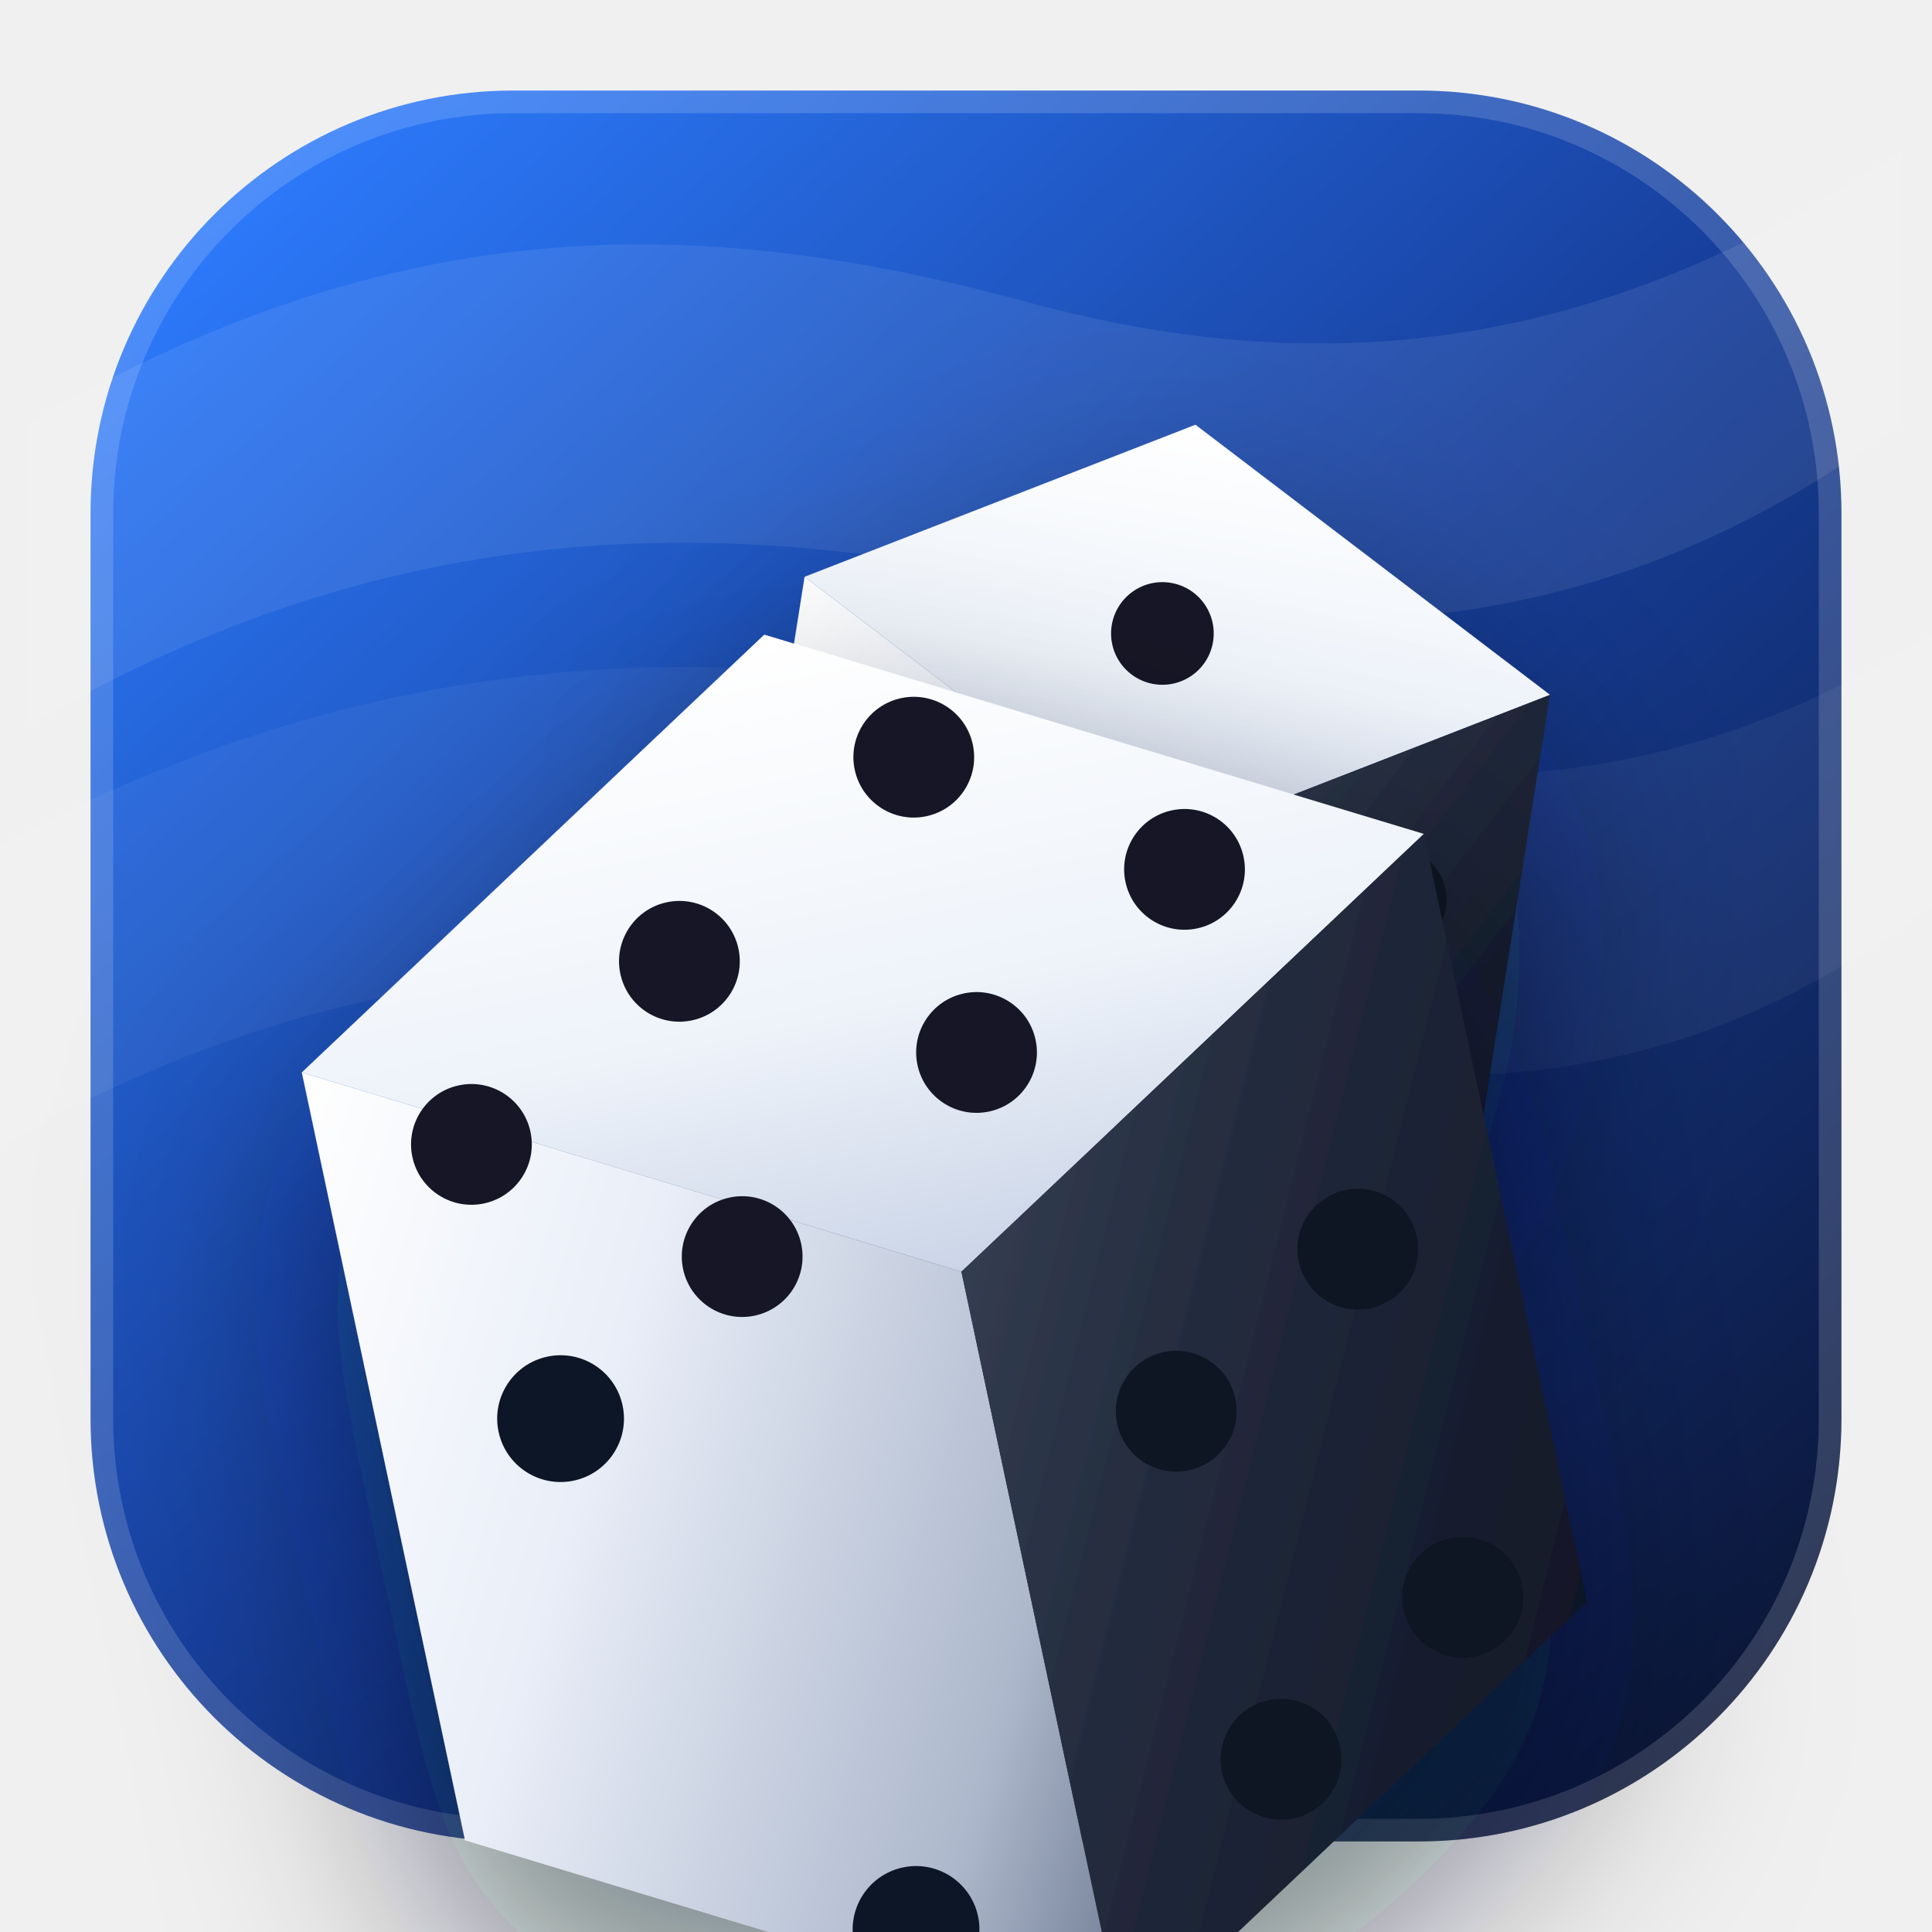
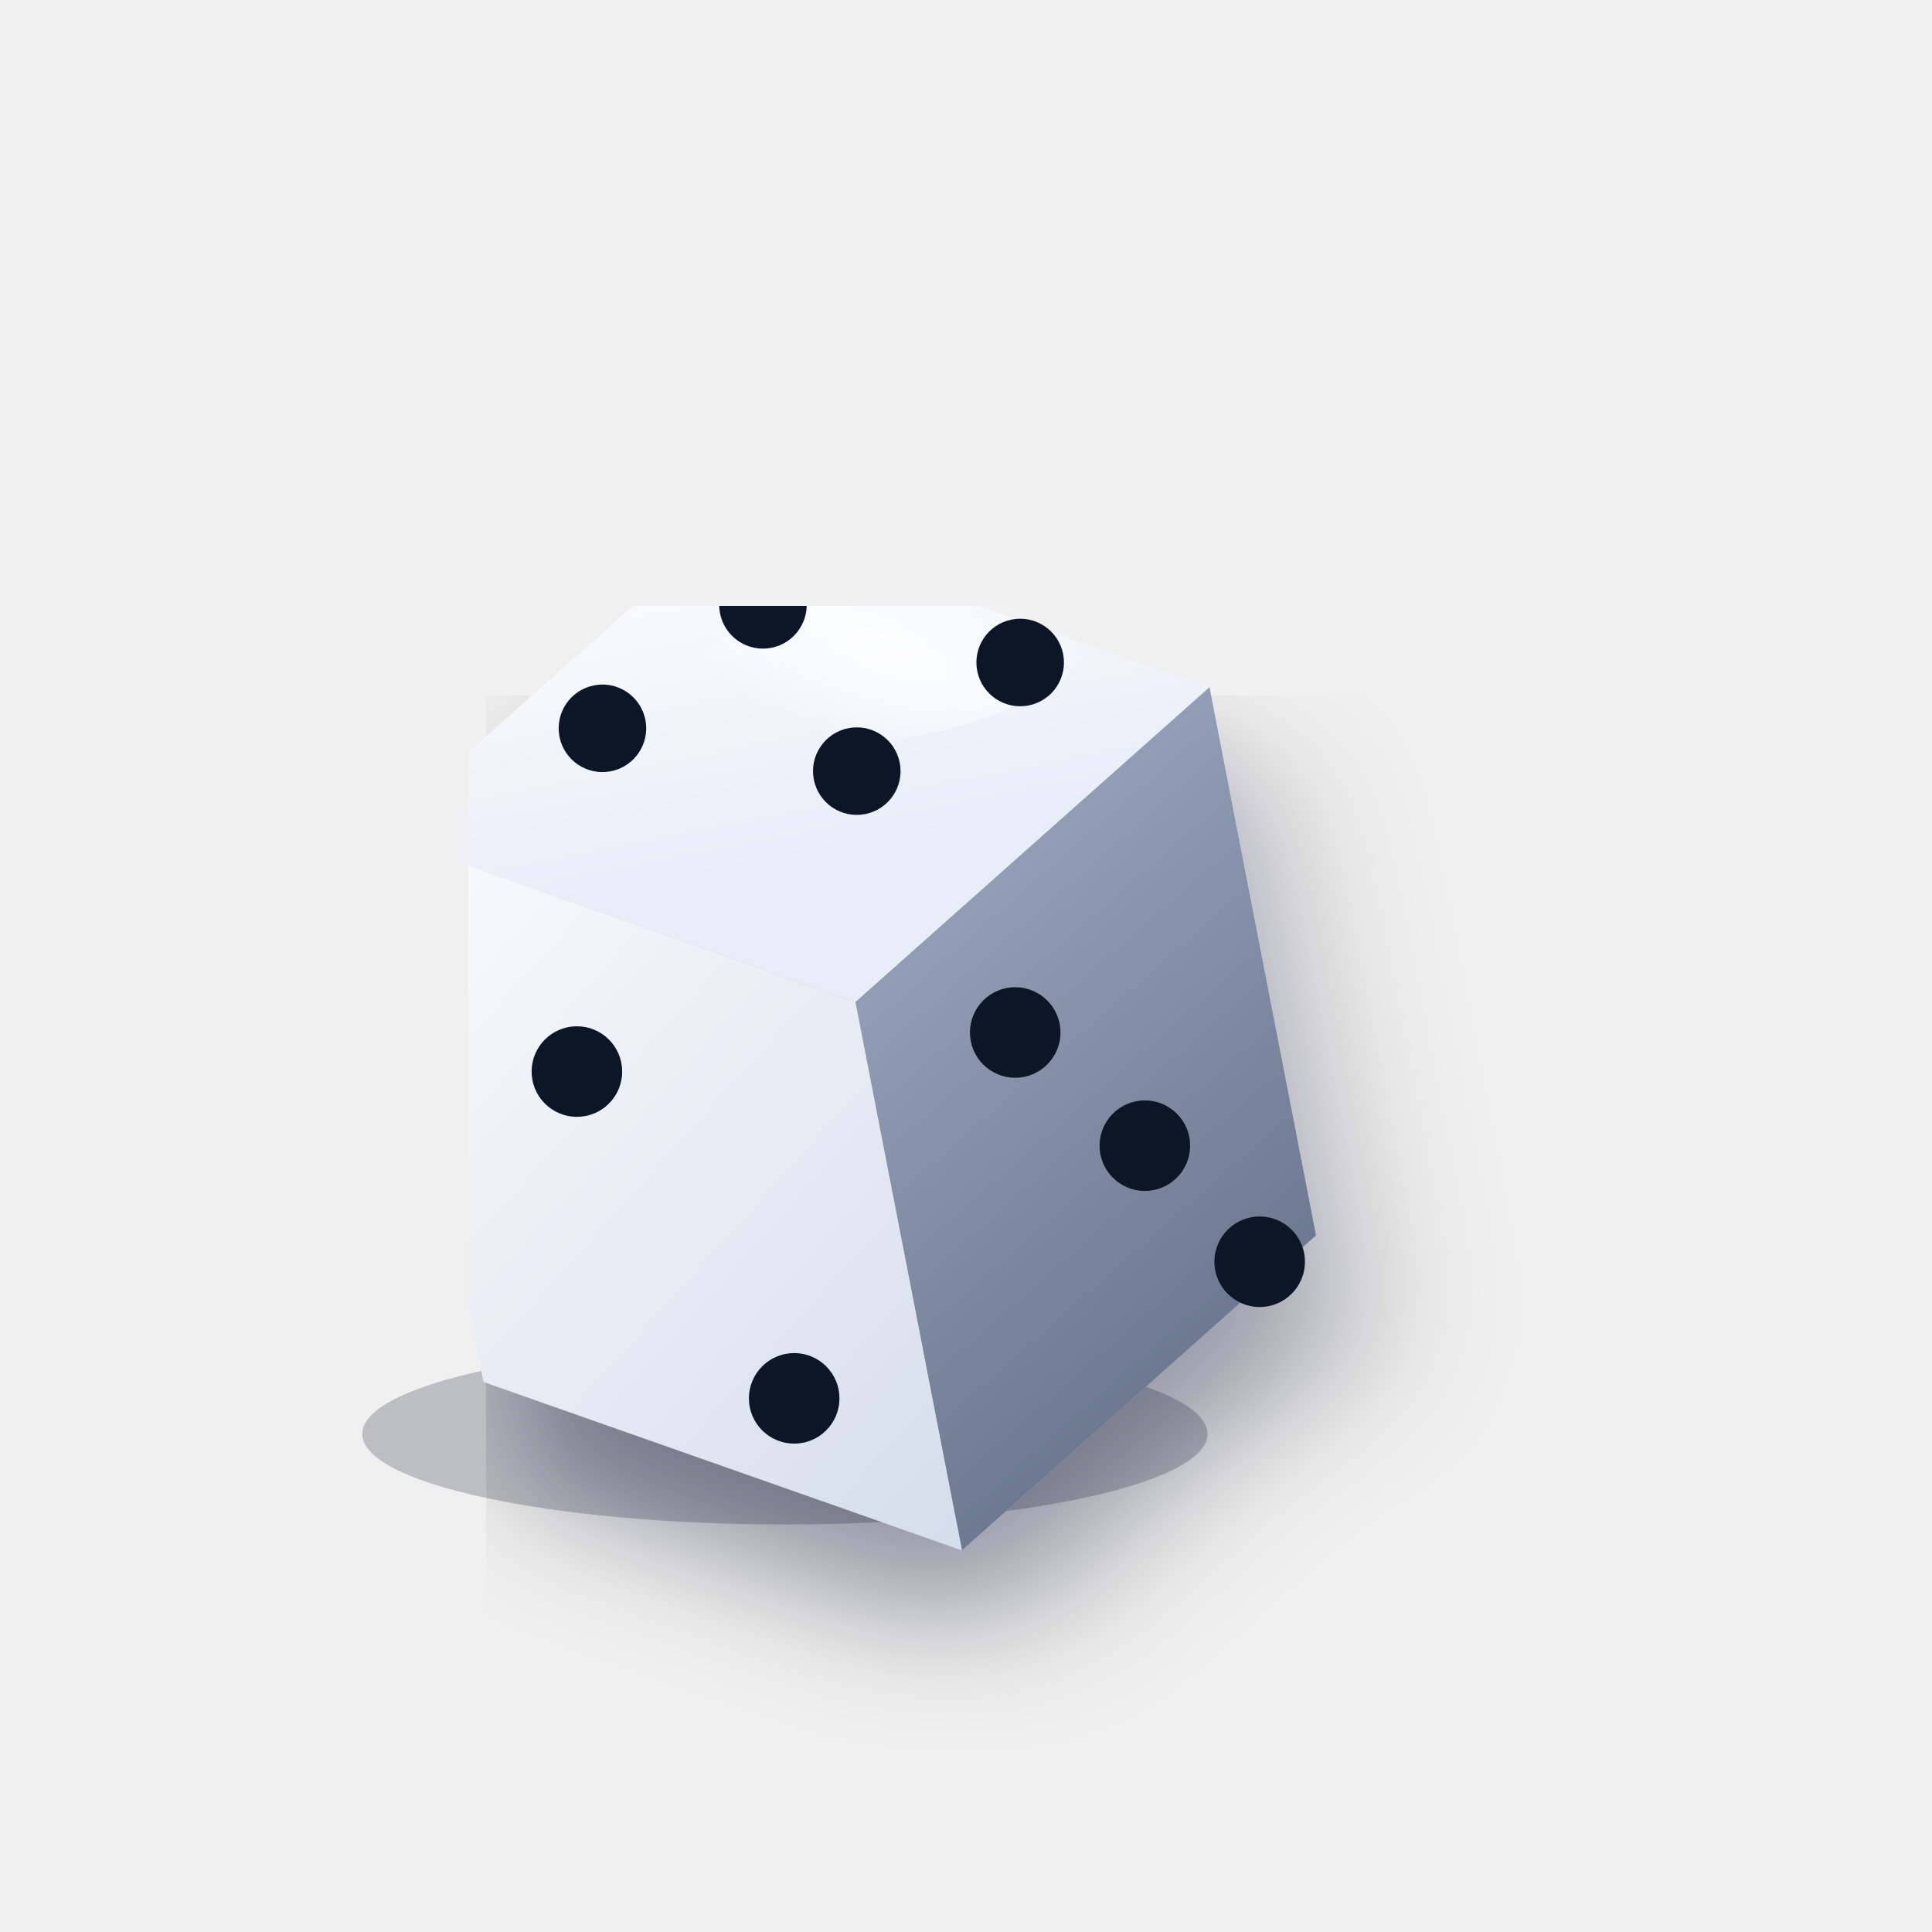
<svg xmlns="http://www.w3.org/2000/svg" width="128" height="128" viewBox="0 0 128 128" fill="none">
  <defs>
-     <linearGradient id="tileBg" x1="14" y1="10" x2="112" y2="118" gradientUnits="userSpaceOnUse">
-       <stop stop-color="#2D7CFF" />
-       <stop offset="0.5" stop-color="#173F9C" />
-       <stop offset="1" stop-color="#0B1637" />
+     <linearGradient id="if1" x1="6" y1="8" x2="54" y2="72" gradientUnits="userSpaceOnUse">
+       <stop stop-color="#FFFFFF" />
+       <stop offset="1" stop-color="#CED8E9" />
    </linearGradient>
-     <linearGradient id="miniFront" x1="0" y1="0" x2="1" y2="1">
+     <linearGradient id="it1" x1="30" y1="0" x2="30" y2="28" gradientUnits="userSpaceOnUse">
      <stop stop-color="#FFFFFF" />
-       <stop offset="0.36" stop-color="#E9EEF8" />
-       <stop offset="0.8" stop-color="#ADB8CC" />
-       <stop offset="1" stop-color="#6E7A92" />
+       <stop offset="1" stop-color="#E8EEF8" />
    </linearGradient>
-     <linearGradient id="miniTop" x1="0.5" y1="0" x2="0.5" y2="1">
+     <linearGradient id="is1" x1="40" y1="22" x2="68" y2="70" gradientUnits="userSpaceOnUse">
+       <stop stop-color="#9CA8BF" />
+       <stop offset="1" stop-color="#5C6981" />
+     </linearGradient>
+     <linearGradient id="if2" x1="4" y1="4" x2="38" y2="50" gradientUnits="userSpaceOnUse">
      <stop stop-color="#FFFFFF" />
-       <stop offset="0.58" stop-color="#EEF3FA" />
-       <stop offset="1" stop-color="#CBD5E7" />
+       <stop offset="1" stop-color="#D5DEEC" />
    </linearGradient>
-     <linearGradient id="miniSide" x1="0" y1="0" x2="1" y2="1">
-       <stop stop-color="#3D475C" />
-       <stop offset="0.42" stop-color="#222A3C" />
-       <stop offset="1" stop-color="#0B1120" />
+     <linearGradient id="it2" x1="20" y1="0" x2="20" y2="20" gradientUnits="userSpaceOnUse">
+       <stop stop-color="#FFFFFF" />
+       <stop offset="1" stop-color="#E6EDF7" />
    </linearGradient>
-     <filter id="miniShadow" x="-30%" y="-30%" width="160%" height="160%">
-       <feDropShadow dx="0" dy="8" stdDeviation="8" flood-color="#070F20" flood-opacity="0.5" />
+     <linearGradient id="is2" x1="28" y1="16" x2="46" y2="48" gradientUnits="userSpaceOnUse">
+       <stop stop-color="#A1ACC1" />
+       <stop offset="1" stop-color="#647086" />
+     </linearGradient>
+     <radialGradient id="ihl1" cx="0" cy="0" r="1" gradientUnits="userSpaceOnUse" gradientTransform="translate(38 16) rotate(32) scale(18 7)">
+       <stop stop-color="white" stop-opacity="0.86" />
+       <stop offset="1" stop-color="white" stop-opacity="0" />
+     </radialGradient>
+     <radialGradient id="ihl2" cx="0" cy="0" r="1" gradientUnits="userSpaceOnUse" gradientTransform="translate(28 12) rotate(30) scale(12 5)">
+       <stop stop-color="white" stop-opacity="0.78" />
+       <stop offset="1" stop-color="white" stop-opacity="0" />
+     </radialGradient>
+     <filter id="ids1" x="8" y="22" width="78" height="82" filterUnits="userSpaceOnUse" color-interpolation-filters="sRGB">
+       <feDropShadow dx="0" dy="6" stdDeviation="5" flood-color="#081121" flood-opacity="0.38" />
+     </filter>
+     <filter id="ids2" x="58" y="24" width="48" height="50" filterUnits="userSpaceOnUse" color-interpolation-filters="sRGB">
+       <feDropShadow dx="0" dy="5" stdDeviation="4.5" flood-color="#081121" flood-opacity="0.3" />
    </filter>
  </defs>
-   <rect x="6" y="6" width="116" height="116" rx="28" fill="url(#tileBg)" />
-   <rect x="6.75" y="6.75" width="114.5" height="114.5" rx="27.25" stroke="rgba(255,255,255,.16)" stroke-width="1.5" />
-   <path d="M2 28C26 14 46 14 68 20C90 26 108 22 126 10V28C110 40 92 44 70 39C48 34 26 34 2 48V28Z" fill="white" fill-opacity="0.08" />
-   <path d="M0 56C26 42 50 42 74 48C96 54 112 52 128 42V60C112 72 96 74 72 68C48 62 24 62 0 76V56Z" fill="white" fill-opacity="0.05" />
-   <g filter="url(#miniShadow)">
-     <g transform="translate(66 22) rotate(9)">
-       <polygon points="14,4 40,18 16,32 -10,18" fill="url(#miniTop)" />
-       <polygon points="-10,18 16,32 16,62 -10,48" fill="url(#miniFront)" />
-       <polygon points="16,32 40,18 40,48 16,62" fill="url(#miniSide)" />
-       <circle cx="14" cy="18" r="3.4" fill="#121927" />
-       <circle cx="0" cy="29" r="3.4" fill="#121927" />
-       <circle cx="7" cy="49" r="3.4" fill="#121927" />
-       <circle cx="24" cy="38" r="3.4" fill="#101622" />
-       <circle cx="32" cy="33" r="3.4" fill="#101622" />
-       <circle cx="24" cy="52" r="3.4" fill="#101622" />
-       <circle cx="32" cy="47" r="3.4" fill="#101622" />
-     </g>
+   <ellipse cx="52" cy="95" rx="28" ry="6" fill="#091224" fill-opacity="0.22" />
+   <g transform="translate(60 30) rotate(9)" filter="url(#ids2)">
+     <polygon points="20,3 39,14 21,25 2,14" fill="url(#it2)" />
+     <polygon points="2,14 21,25 21,49 2,38" fill="url(#if2)" />
+     <polygon points="21,25 39,14 39,38 21,49" fill="url(#is2)" />
+     <ellipse cx="27" cy="11" rx="8" ry="3.5" fill="url(#ihl2)" />
+     <circle cx="20" cy="14" r="2.2" fill="#111827" />
+     <circle cx="8" cy="26" r="2.4" fill="#111827" />
+     <circle cx="15" cy="42" r="2.4" fill="#111827" />
+     <circle cx="30" cy="27" r="2.4" fill="#111827" />
+     <circle cx="34" cy="37" r="2.4" fill="#111827" />
  </g>
-   <g filter="url(#miniShadow)">
-     <g transform="translate(22 42) rotate(-12)">
-       <polygon points="28,6 68,28 32,50 -8,28" fill="url(#miniTop)" />
-       <polygon points="-8,28 32,50 32,102 -8,80" fill="url(#miniFront)" />
-       <polygon points="32,50 68,28 68,80 32,102" fill="url(#miniSide)" />
-       <circle cx="2" cy="35" r="4" fill="#121927" />
-       <circle cx="18" cy="26" r="4" fill="#121927" />
-       <circle cx="36" cy="16" r="4" fill="#121927" />
-       <circle cx="18" cy="46" r="4" fill="#121927" />
-       <circle cx="36" cy="36" r="4" fill="#121927" />
-       <circle cx="52" cy="27" r="4" fill="#121927" />
-       <circle cx="4" cy="54" r="4.2" fill="#111826" />
-       <circle cx="20" cy="92" r="4.2" fill="#111826" />
-       <circle cx="44" cy="62" r="4" fill="#0E1421" />
-       <circle cx="58" cy="54" r="4" fill="#0E1421" />
-       <circle cx="46" cy="86" r="4" fill="#0E1421" />
-       <circle cx="60" cy="78" r="4" fill="#0E1421" />
-     </g>
+   <g transform="translate(19 35) rotate(-11)" filter="url(#ids1)">
+     <polygon points="29,5 58,22 31,38 2,21" fill="url(#it1)" />
+     <polygon points="2,21 31,38 31,75 2,58" fill="url(#if1)" />
+     <polygon points="31,38 58,22 58,59 31,75" fill="url(#is1)" />
+     <ellipse cx="38" cy="16" rx="14" ry="5.5" fill="url(#ihl1)" />
+     <circle cx="18" cy="17" r="2.9" fill="#111827" />
+     <circle cx="30" cy="11" r="2.9" fill="#111827" />
+     <circle cx="34" cy="23" r="2.9" fill="#111827" />
+     <circle cx="46" cy="18" r="2.9" fill="#111827" />
+     <circle cx="12" cy="39" r="3" fill="#111827" />
+     <circle cx="22" cy="63" r="3" fill="#111827" />
+     <circle cx="41" cy="42" r="3" fill="#111827" />
+     <circle cx="48" cy="51" r="3" fill="#111827" />
+     <circle cx="54" cy="60" r="3" fill="#111827" />
  </g>
</svg>
